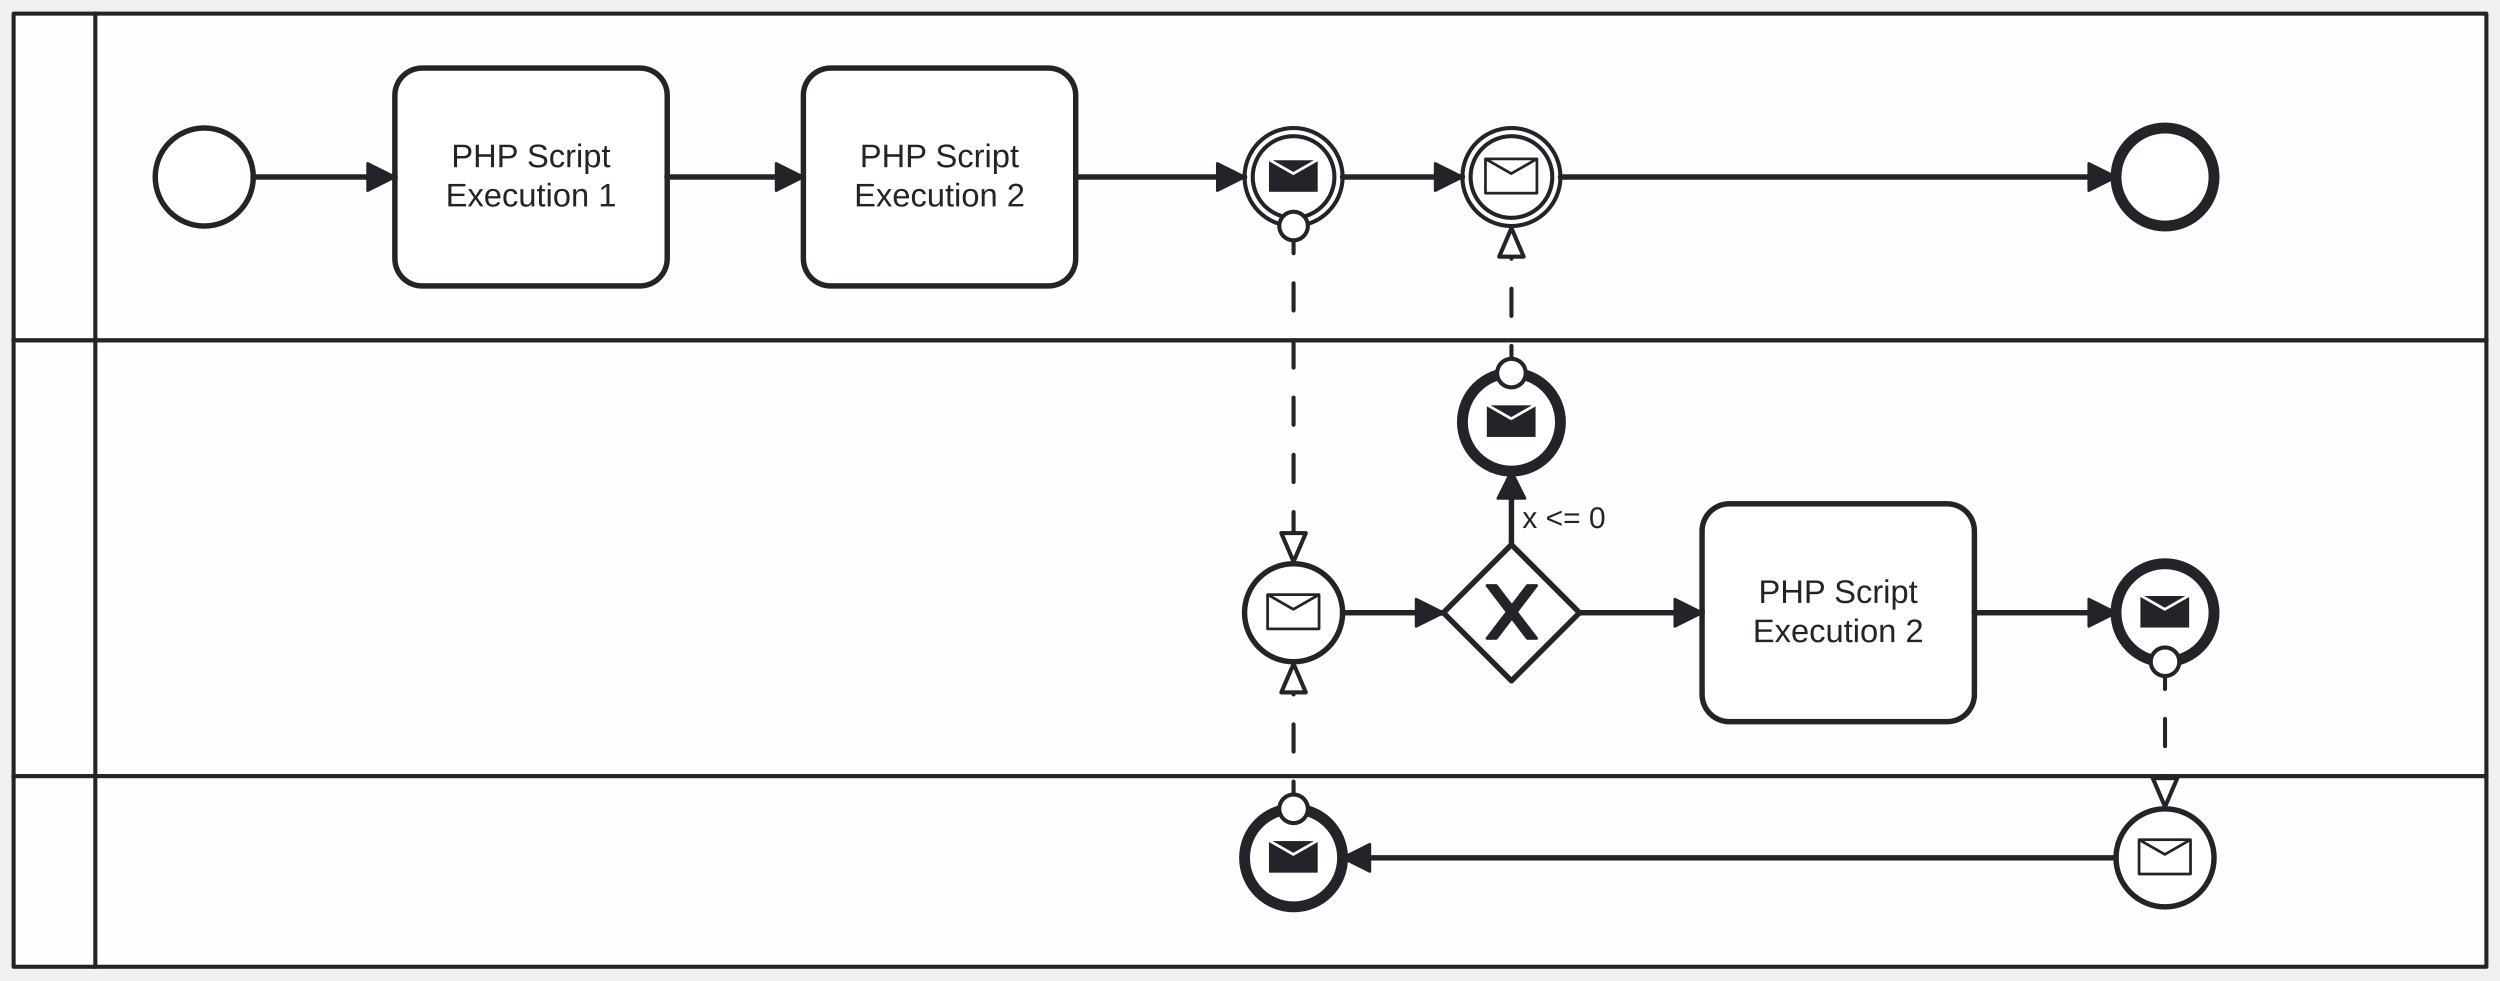
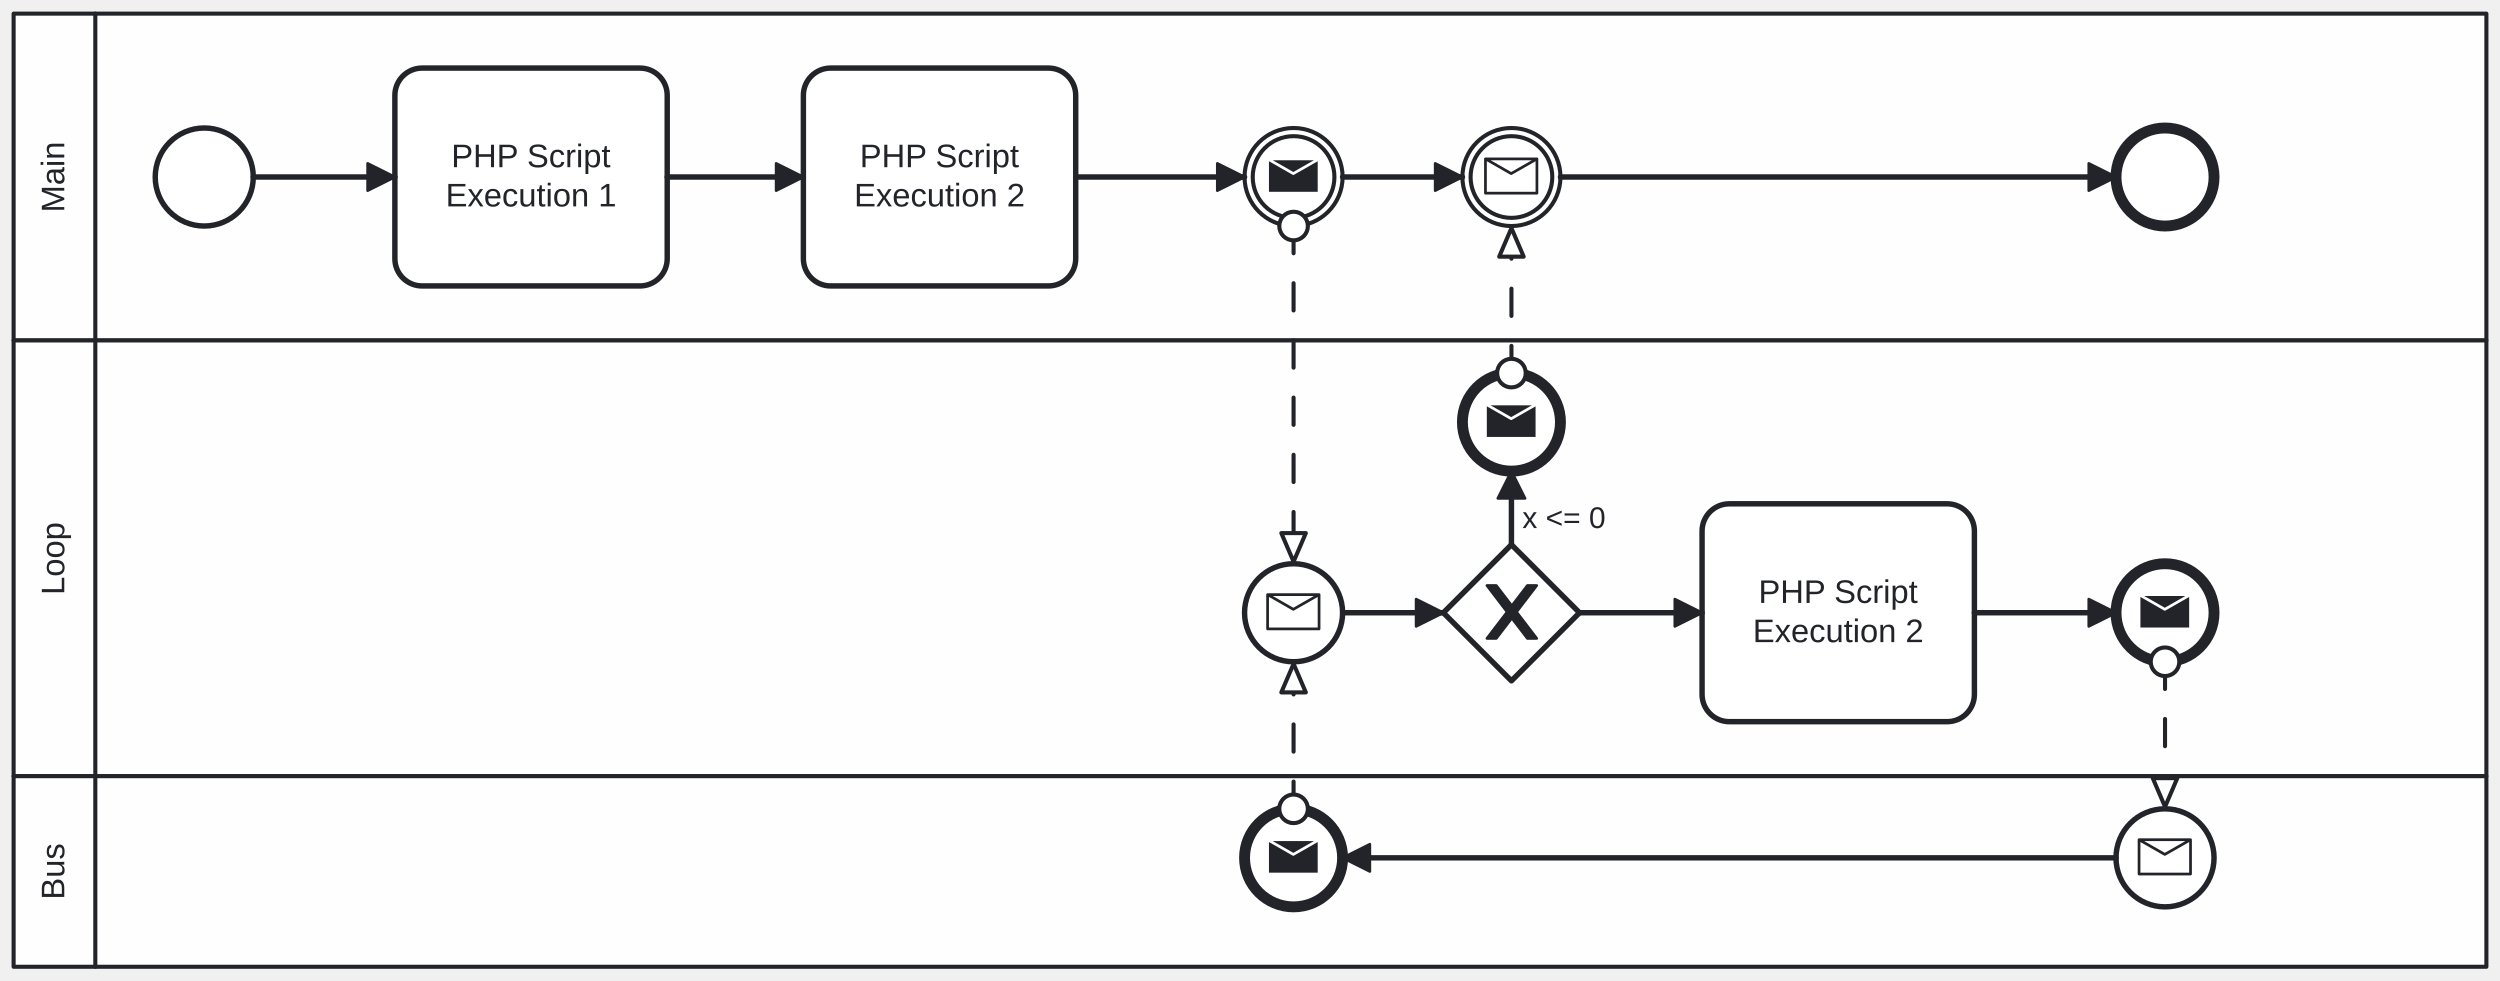
<svg xmlns="http://www.w3.org/2000/svg" width="918" height="360" viewBox="145 75 918 360" version="1.1">
  <defs>
    <pattern id="djs-grid-pattern-292388" width="10" height="10" patternUnits="userSpaceOnUse">
      <circle cx="0.5" cy="0.5" r="0.5" style="fill: rgb(204, 204, 204);" />
    </pattern>
  </defs>
  <g class="djs-group">
    <g class="djs-element djs-shape" data-element-id="Participant_1yxq618" style="display: block;" transform="matrix(1 0 0 1 150 80)">
      <g class="djs-visual">
        <rect x="0" y="0" width="908" height="120" rx="0" ry="0" style="stroke-linecap: round; stroke-linejoin: round; stroke: rgb(34, 36, 42); stroke-width: 1.5px; fill: white; fill-opacity: 0.95;" />
        <path style="fill: none; stroke-linecap: round; stroke-linejoin: round; stroke: rgb(34, 36, 42); stroke-width: 1.5px;" d="M30,0L30,120" />
        <text lineHeight="1.2" class="djs-label" style="font-family: Arial, sans-serif; font-size: 12px; font-weight: normal; fill: rgb(34, 36, 42);" transform="matrix(-1.83697e-16 -1 1 -1.83697e-16 0 120)">
-           <tspan x="60" y="18.6" />
+           <tspan x="46.991" y="18.6">Main</tspan>
        </text>
      </g>
      <rect x="-5" y="-5" rx="4" width="918" height="130" class="djs-outline" style="fill: none;" />
      <rect class="djs-hit djs-hit-no-move" x="0" y="0" width="908" height="120" style="fill: none; stroke-opacity: 0; stroke: white; stroke-width: 15px;" />
      <rect class="djs-hit djs-hit-click-stroke" x="0" y="0" width="908" height="120" style="fill: none; stroke-opacity: 0; stroke: white; stroke-width: 15px;" />
      <rect class="djs-hit djs-hit-all" x="0" y="0" width="30" height="120" style="fill: none; stroke-opacity: 0; stroke: white; stroke-width: 15px;" />
    </g>
    <g class="djs-children">
      <g class="djs-group">
        <g class="djs-element djs-shape" data-element-id="Event_0u7n7en" style="display: block;" transform="matrix(1 0 0 1 202 122)">
          <g class="djs-visual">
            <circle cx="18" cy="18" r="18" style="stroke-linecap: round; stroke-linejoin: round; stroke: rgb(34, 36, 42); stroke-width: 2px; fill: white; fill-opacity: 0.95;" />
          </g>
          <rect class="djs-hit djs-hit-all" x="0" y="0" width="36" height="36" style="fill: none; stroke-opacity: 0; stroke: white; stroke-width: 15px;" />
          <circle cx="18" cy="18" r="23" class="djs-outline" style="fill: none;" />
        </g>
      </g>
      <g class="djs-group">
        <g class="djs-element djs-shape" data-element-id="Activity_1lzzoqv" style="display: block;" transform="matrix(1 0 0 1 290 100)">
          <g class="djs-visual">
            <rect x="0" y="0" width="100" height="80" rx="10" ry="10" style="stroke-linecap: round; stroke-linejoin: round; stroke: rgb(34, 36, 42); stroke-width: 2px; fill: white; fill-opacity: 0.95;" />
            <text lineHeight="1.2" class="djs-label" style="font-family: Arial, sans-serif; font-size: 12px; font-weight: normal; fill: rgb(34, 36, 42);">
              <tspan x="20.72" y="36.4">PHP Script </tspan>
              <tspan x="18.643" y="50.8">Execution 1</tspan>
            </text>
          </g>
          <rect class="djs-hit djs-hit-all" x="0" y="0" width="100" height="80" style="fill: none; stroke-opacity: 0; stroke: white; stroke-width: 15px;" />
          <rect x="-5" y="-5" rx="14" width="110" height="90" class="djs-outline" style="fill: none;" />
        </g>
      </g>
      <g class="djs-group">
        <g class="djs-element djs-shape" data-element-id="Activity_0wkx0an" style="display: block;" transform="matrix(1 0 0 1 440 100)">
          <g class="djs-visual">
            <rect x="0" y="0" width="100" height="80" rx="10" ry="10" style="stroke-linecap: round; stroke-linejoin: round; stroke: rgb(34, 36, 42); stroke-width: 2px; fill: white; fill-opacity: 0.95;" />
            <text lineHeight="1.2" class="djs-label" style="font-family: Arial, sans-serif; font-size: 12px; font-weight: normal; fill: rgb(34, 36, 42);">
              <tspan x="20.72" y="36.4">PHP Script </tspan>
              <tspan x="18.643" y="50.8">Execution 2</tspan>
            </text>
          </g>
          <rect class="djs-hit djs-hit-all" x="0" y="0" width="100" height="80" style="fill: none; stroke-opacity: 0; stroke: white; stroke-width: 15px;" />
          <rect x="-5" y="-5" rx="14" width="110" height="90" class="djs-outline" style="fill: none;" />
        </g>
      </g>
      <g class="djs-group">
        <g class="djs-element djs-shape" data-element-id="Event_1o2q6cj" style="display: block;" transform="matrix(1 0 0 1 922 122)">
          <g class="djs-visual">
            <circle cx="18" cy="18" r="18" style="stroke-linecap: round; stroke-linejoin: round; stroke: rgb(34, 36, 42); stroke-width: 4px; fill: white; fill-opacity: 0.95;" />
          </g>
          <rect class="djs-hit djs-hit-all" x="0" y="0" width="36" height="36" style="fill: none; stroke-opacity: 0; stroke: white; stroke-width: 15px;" />
          <circle cx="18" cy="18" r="24" class="djs-outline" style="fill: none;" />
        </g>
      </g>
      <g class="djs-group">
        <g class="djs-element djs-shape" data-element-id="Event_18zz9ih" style="display: block;" transform="matrix(1 0 0 1 602 122)">
          <g class="djs-visual">
            <circle cx="18" cy="18" r="18" style="stroke-linecap: round; stroke-linejoin: round; stroke: rgb(34, 36, 42); stroke-width: 1.5px; fill: white; fill-opacity: 0.95;" />
            <circle cx="18" cy="18" r="15" style="stroke-linecap: round; stroke-linejoin: round; stroke: rgb(34, 36, 42); stroke-width: 1.5px; fill: none;" />
            <path d="m 8.46,11.34 l 0,12.6 l 18.9,0 l 0,-12.6 z l 9.45,5.4 l 9.45,-5.4" style="fill: rgb(34, 36, 42); stroke-linecap: round; stroke-linejoin: round; stroke: white; stroke-width: 1px;" />
          </g>
          <rect class="djs-hit djs-hit-all" x="0" y="0" width="36" height="36" style="fill: none; stroke-opacity: 0; stroke: white; stroke-width: 15px;" />
          <circle cx="18" cy="18" r="23" class="djs-outline" style="fill: none;" />
        </g>
      </g>
      <g class="djs-group">
        <g class="djs-element djs-shape" data-element-id="Event_14i70qp" style="display: block;" transform="matrix(1 0 0 1 682 122)">
          <g class="djs-visual">
            <circle cx="18" cy="18" r="18" style="stroke-linecap: round; stroke-linejoin: round; stroke: rgb(34, 36, 42); stroke-width: 1.5px; fill: white; fill-opacity: 0.95;" />
            <circle cx="18" cy="18" r="15" style="stroke-linecap: round; stroke-linejoin: round; stroke: rgb(34, 36, 42); stroke-width: 1.5px; fill: none;" />
            <path d="m 8.46,11.34 l 0,12.6 l 18.9,0 l 0,-12.6 z l 9.45,5.4 l 9.45,-5.4" style="fill: white; stroke-linecap: round; stroke-linejoin: round; stroke: rgb(34, 36, 42); stroke-width: 1px;" />
          </g>
          <rect class="djs-hit djs-hit-all" x="0" y="0" width="36" height="36" style="fill: none; stroke-opacity: 0; stroke: white; stroke-width: 15px;" />
          <circle cx="18" cy="18" r="23" class="djs-outline" style="fill: none;" />
        </g>
      </g>
      <g class="djs-group">
        <g class="djs-element djs-connection" data-element-id="Flow_016ebht" style="display: block;">
          <g class="djs-visual">
            <defs>
              <marker id="marker-bkdxvkgvv9vct495yygdej9l4" viewBox="0 0 20 20" refX="11" refY="10" markerWidth="10" markerHeight="10" orient="auto">
                <path d="M 1 5 L 11 10 L 1 15 Z" style="stroke-linecap: round; stroke-linejoin: round; stroke: rgb(34, 36, 42); stroke-width: 1px; fill: rgb(34, 36, 42);" />
              </marker>
            </defs>
            <path data-corner-radius="5" style="fill: none; stroke-linecap: round; stroke-linejoin: round; stroke: rgb(34, 36, 42); stroke-width: 2px; marker-end: url('#marker-bkdxvkgvv9vct495yygdej9l4');" d="M238,140L290,140" />
          </g>
          <path d="M238,140L290,140" class="djs-hit djs-hit-stroke" style="fill: none; stroke-opacity: 0; stroke: white; stroke-width: 15px;" />
          <rect x="233" y="135" rx="4" width="62" height="10" class="djs-outline" style="fill: none;" />
        </g>
      </g>
      <g class="djs-group">
        <g class="djs-element djs-connection" data-element-id="Flow_1nhzdxa" style="display: block;">
          <g class="djs-visual">
            <defs>
              <marker id="marker-9umzbb6l92cyd2uk48ze0yq5i" viewBox="0 0 20 20" refX="11" refY="10" markerWidth="10" markerHeight="10" orient="auto">
                <path d="M 1 5 L 11 10 L 1 15 Z" style="stroke-linecap: round; stroke-linejoin: round; stroke: rgb(34, 36, 42); stroke-width: 1px; fill: rgb(34, 36, 42);" />
              </marker>
            </defs>
            <path data-corner-radius="5" style="fill: none; stroke-linecap: round; stroke-linejoin: round; stroke: rgb(34, 36, 42); stroke-width: 2px; marker-end: url('#marker-9umzbb6l92cyd2uk48ze0yq5i');" d="M390,140L440,140" />
          </g>
          <path d="M390,140L440,140" class="djs-hit djs-hit-stroke" style="fill: none; stroke-opacity: 0; stroke: white; stroke-width: 15px;" />
          <rect x="385" y="135" rx="4" width="60" height="10" class="djs-outline" style="fill: none;" />
        </g>
      </g>
      <g class="djs-group">
        <g class="djs-element djs-connection" data-element-id="Flow_0x13paa" style="display: block;">
          <g class="djs-visual">
            <defs>
              <marker id="marker-b1e7dtl1yr3642ssbe4x19xym" viewBox="0 0 20 20" refX="11" refY="10" markerWidth="10" markerHeight="10" orient="auto">
                <path d="M 1 5 L 11 10 L 1 15 Z" style="stroke-linecap: round; stroke-linejoin: round; stroke: rgb(34, 36, 42); stroke-width: 1px; fill: rgb(34, 36, 42);" />
              </marker>
            </defs>
            <path data-corner-radius="5" style="fill: none; stroke-linecap: round; stroke-linejoin: round; stroke: rgb(34, 36, 42); stroke-width: 2px; marker-end: url('#marker-b1e7dtl1yr3642ssbe4x19xym');" d="M540,140L602,140" />
          </g>
          <path d="M540,140L602,140" class="djs-hit djs-hit-stroke" style="fill: none; stroke-opacity: 0; stroke: white; stroke-width: 15px;" />
          <rect x="535" y="135" rx="4" width="72" height="10" class="djs-outline" style="fill: none;" />
        </g>
      </g>
      <g class="djs-group">
        <g class="djs-element djs-connection" data-element-id="Flow_1lnromy" style="display: block;">
          <g class="djs-visual">
            <defs>
              <marker id="marker-70qkzsf89oxkf363qa4qfkbb7" viewBox="0 0 20 20" refX="11" refY="10" markerWidth="10" markerHeight="10" orient="auto">
                <path d="M 1 5 L 11 10 L 1 15 Z" style="stroke-linecap: round; stroke-linejoin: round; stroke: rgb(34, 36, 42); stroke-width: 1px; fill: rgb(34, 36, 42);" />
              </marker>
            </defs>
            <path data-corner-radius="5" style="fill: none; stroke-linecap: round; stroke-linejoin: round; stroke: rgb(34, 36, 42); stroke-width: 2px; marker-end: url('#marker-70qkzsf89oxkf363qa4qfkbb7');" d="M718,140L922,140" />
          </g>
          <path d="M718,140L922,140" class="djs-hit djs-hit-stroke" style="fill: none; stroke-opacity: 0; stroke: white; stroke-width: 15px;" />
          <rect x="713" y="135" rx="4" width="214" height="10" class="djs-outline" style="fill: none;" />
        </g>
      </g>
      <g class="djs-group">
        <g class="djs-element djs-connection" data-element-id="Flow_1abch8n" style="display: block;">
          <g class="djs-visual">
            <defs>
              <marker id="marker-758gdigu5dfnrmsv6sy3xznbo" viewBox="0 0 20 20" refX="11" refY="10" markerWidth="10" markerHeight="10" orient="auto">
                <path d="M 1 5 L 11 10 L 1 15 Z" style="stroke-linecap: round; stroke-linejoin: round; stroke: rgb(34, 36, 42); stroke-width: 1px; fill: rgb(34, 36, 42);" />
              </marker>
            </defs>
            <path data-corner-radius="5" style="fill: none; stroke-linecap: round; stroke-linejoin: round; stroke: rgb(34, 36, 42); stroke-width: 2px; marker-end: url('#marker-758gdigu5dfnrmsv6sy3xznbo');" d="M638,140L682,140" />
          </g>
          <path d="M638,140L682,140" class="djs-hit djs-hit-stroke" style="fill: none; stroke-opacity: 0; stroke: white; stroke-width: 15px;" />
          <rect x="633" y="135" rx="4" width="54" height="10" class="djs-outline" style="fill: none;" />
        </g>
      </g>
    </g>
  </g>
  <g class="djs-group">
    <g class="djs-element djs-shape" data-element-id="Participant_0yichap" style="display: block;" transform="matrix(1 0 0 1 150 200)">
      <g class="djs-visual">
        <rect x="0" y="0" width="908" height="160" rx="0" ry="0" style="stroke-linecap: round; stroke-linejoin: round; stroke: rgb(34, 36, 42); stroke-width: 1.5px; fill: white; fill-opacity: 0.95;" />
        <path style="fill: none; stroke-linecap: round; stroke-linejoin: round; stroke: rgb(34, 36, 42); stroke-width: 1.5px;" d="M30,0L30,160" />
        <text lineHeight="1.2" class="djs-label" style="font-family: Arial, sans-serif; font-size: 12px; font-weight: normal; fill: rgb(34, 36, 42);" transform="matrix(-1.83697e-16 -1 1 -1.83697e-16 0 160)">
-           <tspan x="80" y="18.6" />
+           <tspan x="66.561" y="18.6">Loop</tspan>
        </text>
      </g>
      <rect x="-5" y="-5" rx="4" width="918" height="170" class="djs-outline" style="fill: none;" />
      <rect class="djs-hit djs-hit-no-move" x="0" y="0" width="908" height="160" style="fill: none; stroke-opacity: 0; stroke: white; stroke-width: 15px;" />
      <rect class="djs-hit djs-hit-click-stroke" x="0" y="0" width="908" height="160" style="fill: none; stroke-opacity: 0; stroke: white; stroke-width: 15px;" />
      <rect class="djs-hit djs-hit-all" x="0" y="0" width="30" height="160" style="fill: none; stroke-opacity: 0; stroke: white; stroke-width: 15px;" />
    </g>
    <g class="djs-children">
      <g class="djs-group">
        <g class="djs-element djs-shape" data-element-id="Activity_1bwfi0l" style="display: block;" transform="matrix(1 0 0 1 770 260)">
          <g class="djs-visual">
            <rect x="0" y="0" width="100" height="80" rx="10" ry="10" style="stroke-linecap: round; stroke-linejoin: round; stroke: rgb(34, 36, 42); stroke-width: 2px; fill: white; fill-opacity: 0.95;" />
            <text lineHeight="1.2" class="djs-label" style="font-family: Arial, sans-serif; font-size: 12px; font-weight: normal; fill: rgb(34, 36, 42);">
              <tspan x="20.72" y="36.4">PHP Script </tspan>
              <tspan x="18.643" y="50.8">Execution 2</tspan>
            </text>
          </g>
          <rect class="djs-hit djs-hit-all" x="0" y="0" width="100" height="80" style="fill: none; stroke-opacity: 0; stroke: white; stroke-width: 15px;" />
          <rect x="-5" y="-5" rx="14" width="110" height="90" class="djs-outline" style="fill: none;" />
        </g>
      </g>
      <g class="djs-group">
        <g class="djs-element djs-shape" data-element-id="Gateway_0vzlyoo" style="display: block;" transform="matrix(1 0 0 1 675 275)">
          <g class="djs-visual">
            <polygon points="25,0 50,25 25,50 0,25" style="stroke-linecap: round; stroke-linejoin: round; stroke: rgb(34, 36, 42); stroke-width: 2px; fill: white; fill-opacity: 0.95;" />
            <path d="m 16,15 7.429,9.714 -7.429,9.714 3.429,0 5.714,-7.464 5.714,7.464 3.429,0 -7.429,-9.714 7.429,-9.714 -3.429,0 -5.714,7.464 -5.714,-7.464 -3.429,0 z" style="fill: rgb(34, 36, 42); stroke-linecap: round; stroke-linejoin: round; stroke: rgb(34, 36, 42); stroke-width: 1px;" />
          </g>
          <rect class="djs-hit djs-hit-all" x="0" y="0" width="50" height="50" style="fill: none; stroke-opacity: 0; stroke: white; stroke-width: 15px;" />
          <rect x="2" y="2" rx="4" width="46" height="46" class="djs-outline" style="transform-box: fill-box; transform: rotate(45deg); transform-origin: center center; fill: none;" />
        </g>
      </g>
      <g class="djs-group">
        <g class="djs-element djs-shape" data-element-id="Event_09sg4tv" style="display: block;" transform="matrix(1 0 0 1 602 282)">
          <g class="djs-visual">
            <circle cx="18" cy="18" r="18" style="stroke-linecap: round; stroke-linejoin: round; stroke: rgb(34, 36, 42); stroke-width: 2px; fill: white; fill-opacity: 0.95;" />
            <path d="m 8.46,11.34 l 0,12.6 l 18.9,0 l 0,-12.6 z l 9.45,5.4 l 9.45,-5.4" style="fill: white; stroke-linecap: round; stroke-linejoin: round; stroke: rgb(34, 36, 42); stroke-width: 1px;" />
          </g>
          <rect class="djs-hit djs-hit-all" x="0" y="0" width="36" height="36" style="fill: none; stroke-opacity: 0; stroke: white; stroke-width: 15px;" />
          <circle cx="18" cy="18" r="23" class="djs-outline" style="fill: none;" />
        </g>
      </g>
      <g class="djs-group">
        <g class="djs-element djs-shape" data-element-id="Event_0nhrnvm" style="display: block;" transform="matrix(1 0 0 1 682 212)">
          <g class="djs-visual">
            <circle cx="18" cy="18" r="18" style="stroke-linecap: round; stroke-linejoin: round; stroke: rgb(34, 36, 42); stroke-width: 4px; fill: white; fill-opacity: 0.95;" />
            <path d="m 8.46,11.34 l 0,12.6 l 18.9,0 l 0,-12.6 z l 9.45,5.4 l 9.45,-5.4" style="fill: rgb(34, 36, 42); stroke-linecap: round; stroke-linejoin: round; stroke: white; stroke-width: 1px;" />
          </g>
          <rect class="djs-hit djs-hit-all" x="0" y="0" width="36" height="36" style="fill: none; stroke-opacity: 0; stroke: white; stroke-width: 15px;" />
          <circle cx="18" cy="18" r="24" class="djs-outline" style="fill: none;" />
        </g>
      </g>
      <g class="djs-group">
        <g class="djs-element djs-shape" data-element-id="Event_0b3cnty" style="display: block;" transform="matrix(1 0 0 1 922 282)">
          <g class="djs-visual">
            <circle cx="18" cy="18" r="18" style="stroke-linecap: round; stroke-linejoin: round; stroke: rgb(34, 36, 42); stroke-width: 4px; fill: white; fill-opacity: 0.95;" />
            <path d="m 8.46,11.34 l 0,12.6 l 18.9,0 l 0,-12.6 z l 9.45,5.4 l 9.45,-5.4" style="fill: rgb(34, 36, 42); stroke-linecap: round; stroke-linejoin: round; stroke: white; stroke-width: 1px;" />
          </g>
          <rect class="djs-hit djs-hit-all" x="0" y="0" width="36" height="36" style="fill: none; stroke-opacity: 0; stroke: white; stroke-width: 15px;" />
          <circle cx="18" cy="18" r="24" class="djs-outline" style="fill: none;" />
        </g>
      </g>
      <g class="djs-group">
        <g class="djs-element djs-connection" data-element-id="Flow_0on3n9z" style="display: block;">
          <g class="djs-visual">
            <defs>
              <marker id="marker-688kl6rm5npybjkor08wxhhaq" viewBox="0 0 20 20" refX="11" refY="10" markerWidth="10" markerHeight="10" orient="auto">
                <path d="M 1 5 L 11 10 L 1 15 Z" style="stroke-linecap: round; stroke-linejoin: round; stroke: rgb(34, 36, 42); stroke-width: 1px; fill: rgb(34, 36, 42);" />
              </marker>
            </defs>
            <path data-corner-radius="5" style="fill: none; stroke-linecap: round; stroke-linejoin: round; stroke: rgb(34, 36, 42); stroke-width: 2px; marker-end: url('#marker-688kl6rm5npybjkor08wxhhaq');" d="M725,300L770,300" />
          </g>
          <path d="M725,300L770,300" class="djs-hit djs-hit-stroke" style="fill: none; stroke-opacity: 0; stroke: white; stroke-width: 15px;" />
          <rect x="720" y="295" rx="4" width="55" height="10" class="djs-outline" style="fill: none;" />
        </g>
      </g>
      <g class="djs-group">
        <g class="djs-element djs-connection" data-element-id="Flow_12jz7hy" style="display: block;">
          <g class="djs-visual">
            <defs>
              <marker id="marker-dj5exmgujtdxbt3fefj999ovi" viewBox="0 0 20 20" refX="11" refY="10" markerWidth="10" markerHeight="10" orient="auto">
                <path d="M 1 5 L 11 10 L 1 15 Z" style="stroke-linecap: round; stroke-linejoin: round; stroke: rgb(34, 36, 42); stroke-width: 1px; fill: rgb(34, 36, 42);" />
              </marker>
            </defs>
            <path data-corner-radius="5" style="fill: none; stroke-linecap: round; stroke-linejoin: round; stroke: rgb(34, 36, 42); stroke-width: 2px; marker-end: url('#marker-dj5exmgujtdxbt3fefj999ovi');" d="M870,300L922,300" />
          </g>
          <path d="M870,300L922,300" class="djs-hit djs-hit-stroke" style="fill: none; stroke-opacity: 0; stroke: white; stroke-width: 15px;" />
          <rect x="865" y="295" rx="4" width="62" height="10" class="djs-outline" style="fill: none;" />
        </g>
      </g>
      <g class="djs-group">
        <g class="djs-element djs-connection" data-element-id="Flow_0brktr5" style="display: block;">
          <g class="djs-visual">
            <defs>
              <marker id="marker-6rx59lp545vmdf8sqwhb7w5vg" viewBox="0 0 20 20" refX="11" refY="10" markerWidth="10" markerHeight="10" orient="auto">
                <path d="M 1 5 L 11 10 L 1 15 Z" style="stroke-linecap: round; stroke-linejoin: round; stroke: rgb(34, 36, 42); stroke-width: 1px; fill: rgb(34, 36, 42);" />
              </marker>
            </defs>
            <path data-corner-radius="5" style="fill: none; stroke-linecap: round; stroke-linejoin: round; stroke: rgb(34, 36, 42); stroke-width: 2px; marker-end: url('#marker-6rx59lp545vmdf8sqwhb7w5vg');" d="M638,300L675,300" />
          </g>
          <path d="M638,300L675,300" class="djs-hit djs-hit-stroke" style="fill: none; stroke-opacity: 0; stroke: white; stroke-width: 15px;" />
          <rect x="633" y="295" rx="4" width="47" height="10" class="djs-outline" style="fill: none;" />
        </g>
      </g>
      <g class="djs-group">
        <g class="djs-element djs-connection" data-element-id="Flow_01abvz5" style="display: block;">
          <g class="djs-visual">
            <defs>
              <marker id="marker-8fig7ka3u4mpnfenv4dqi4go2" viewBox="0 0 20 20" refX="11" refY="10" markerWidth="10" markerHeight="10" orient="auto">
                <path d="M 1 5 L 11 10 L 1 15 Z" style="stroke-linecap: round; stroke-linejoin: round; stroke: rgb(34, 36, 42); stroke-width: 1px; fill: rgb(34, 36, 42);" />
              </marker>
            </defs>
            <path data-corner-radius="5" style="fill: none; stroke-linecap: round; stroke-linejoin: round; stroke: rgb(34, 36, 42); stroke-width: 2px; marker-end: url('#marker-8fig7ka3u4mpnfenv4dqi4go2');" d="M700,275L700,248" />
          </g>
          <path d="M700,275L700,248" class="djs-hit djs-hit-stroke" style="fill: none; stroke-opacity: 0; stroke: white; stroke-width: 15px;" />
          <rect x="695" y="243" rx="4" width="10" height="37" class="djs-outline" style="fill: none;" />
        </g>
      </g>
    </g>
  </g>
  <g class="djs-group">
    <g class="djs-element djs-shape" data-element-id="Participant_0lxabm6" style="display: block;" transform="matrix(1 0 0 1 150 360)">
      <g class="djs-visual">
        <rect x="0" y="0" width="908" height="70" rx="0" ry="0" style="stroke-linecap: round; stroke-linejoin: round; stroke: rgb(34, 36, 42); stroke-width: 1.5px; fill: white; fill-opacity: 0.95;" />
        <path style="fill: none; stroke-linecap: round; stroke-linejoin: round; stroke: rgb(34, 36, 42); stroke-width: 1.5px;" d="M30,0L30,70" />
        <text lineHeight="1.2" class="djs-label" style="font-family: Arial, sans-serif; font-size: 12px; font-weight: normal; fill: rgb(34, 36, 42);" transform="matrix(-1.83697e-16 -1 1 -1.83697e-16 0 70)">
-           <tspan x="35" y="18.6" />
+           <tspan x="24.661" y="18.6">Bus</tspan>
        </text>
      </g>
      <rect x="-5" y="-5" rx="4" width="918" height="80" class="djs-outline" style="fill: none;" />
      <rect class="djs-hit djs-hit-no-move" x="0" y="0" width="908" height="70" style="fill: none; stroke-opacity: 0; stroke: white; stroke-width: 15px;" />
      <rect class="djs-hit djs-hit-click-stroke" x="0" y="0" width="908" height="70" style="fill: none; stroke-opacity: 0; stroke: white; stroke-width: 15px;" />
      <rect class="djs-hit djs-hit-all" x="0" y="0" width="30" height="70" style="fill: none; stroke-opacity: 0; stroke: white; stroke-width: 15px;" />
    </g>
    <g class="djs-children">
      <g class="djs-group">
        <g class="djs-element djs-shape" data-element-id="Event_0ouph0c" style="display: block;" transform="matrix(1 0 0 1 922 372)">
          <g class="djs-visual">
            <circle cx="18" cy="18" r="18" style="stroke-linecap: round; stroke-linejoin: round; stroke: rgb(34, 36, 42); stroke-width: 2px; fill: white; fill-opacity: 0.95;" />
            <path d="m 8.46,11.34 l 0,12.6 l 18.9,0 l 0,-12.6 z l 9.45,5.4 l 9.45,-5.4" style="fill: white; stroke-linecap: round; stroke-linejoin: round; stroke: rgb(34, 36, 42); stroke-width: 1px;" />
          </g>
          <rect class="djs-hit djs-hit-all" x="0" y="0" width="36" height="36" style="fill: none; stroke-opacity: 0; stroke: white; stroke-width: 15px;" />
          <circle cx="18" cy="18" r="23" class="djs-outline" style="fill: none;" />
        </g>
      </g>
      <g class="djs-group">
        <g class="djs-element djs-shape" data-element-id="Event_1shob6u" style="display: block;" transform="matrix(1 0 0 1 602 372)">
          <g class="djs-visual">
            <circle cx="18" cy="18" r="18" style="stroke-linecap: round; stroke-linejoin: round; stroke: rgb(34, 36, 42); stroke-width: 4px; fill: white; fill-opacity: 0.95;" />
            <path d="m 8.46,11.34 l 0,12.6 l 18.9,0 l 0,-12.6 z l 9.45,5.4 l 9.45,-5.4" style="fill: rgb(34, 36, 42); stroke-linecap: round; stroke-linejoin: round; stroke: white; stroke-width: 1px;" />
          </g>
          <rect class="djs-hit djs-hit-all" x="0" y="0" width="36" height="36" style="fill: none; stroke-opacity: 0; stroke: white; stroke-width: 15px;" />
          <circle cx="18" cy="18" r="24" class="djs-outline" style="fill: none;" />
        </g>
      </g>
      <g class="djs-group">
        <g class="djs-element djs-connection" data-element-id="Flow_1v5fhzz" style="display: block;">
          <g class="djs-visual">
            <defs>
              <marker id="marker-cgt4u1pd5c0qg1zpp5xdrx3ac" viewBox="0 0 20 20" refX="11" refY="10" markerWidth="10" markerHeight="10" orient="auto">
                <path d="M 1 5 L 11 10 L 1 15 Z" style="stroke-linecap: round; stroke-linejoin: round; stroke: rgb(34, 36, 42); stroke-width: 1px; fill: rgb(34, 36, 42);" />
              </marker>
            </defs>
            <path data-corner-radius="5" style="fill: none; stroke-linecap: round; stroke-linejoin: round; stroke: rgb(34, 36, 42); stroke-width: 2px; marker-end: url('#marker-cgt4u1pd5c0qg1zpp5xdrx3ac');" d="M922,390L638,390" />
          </g>
          <path d="M922,390L638,390" class="djs-hit djs-hit-stroke" style="fill: none; stroke-opacity: 0; stroke: white; stroke-width: 15px;" />
          <rect x="633" y="385" rx="4" width="294" height="10" class="djs-outline" style="fill: none;" />
        </g>
      </g>
    </g>
  </g>
  <g class="djs-group">
    <g class="djs-element djs-shape" data-element-id="Flow_01abvz5_label" style="display: block;" transform="matrix(1 0 0 1 704 259)">
      <g class="djs-visual">
        <text lineHeight="1.2" class="djs-label" style="font-family: Arial, sans-serif; font-size: 11px; font-weight: normal; fill: rgb(34, 36, 42);">
          <tspan x="0" y="9.9">x &lt;= 0</tspan>
        </text>
      </g>
      <rect class="djs-hit djs-hit-all" x="0" y="0" width="31" height="14" style="fill: none; stroke-opacity: 0; stroke: white; stroke-width: 15px;" />
      <rect x="-5" y="-5" rx="4" width="41" height="24" class="djs-outline" style="fill: none;" />
    </g>
  </g>
  <g class="djs-group">
    <g class="djs-element djs-connection" data-element-id="Flow_0308jf5" style="display: block;">
      <g class="djs-visual">
        <defs>
          <marker id="marker-5snmf7kzj21tks4fvocr7qtex" viewBox="0 0 20 20" refX="8.5" refY="5" markerWidth="20" markerHeight="20" orient="auto">
            <path d="m 1 5 l 0 -3 l 7 3 l -7 3 z" style="stroke-linecap: round; stroke-linejoin: round; stroke: rgb(34, 36, 42); stroke-width: 1px; fill: white; stroke-dasharray: 10000, 1;" />
          </marker>
          <marker id="marker-4i9py0ba795urik3om8pgbz15" viewBox="0 0 20 20" refX="6" refY="6" markerWidth="20" markerHeight="20" orient="auto">
            <circle cx="6" cy="6" r="3.5" style="stroke-linecap: round; stroke-linejoin: round; stroke: rgb(34, 36, 42); stroke-width: 1px; fill: white; stroke-dasharray: 10000, 1;" />
          </marker>
        </defs>
        <path data-corner-radius="5" style="fill: none; stroke-linecap: round; stroke-linejoin: round; stroke: rgb(34, 36, 42); stroke-width: 1.5px; marker-end: url('#marker-5snmf7kzj21tks4fvocr7qtex'); marker-start: url('#marker-4i9py0ba795urik3om8pgbz15'); stroke-dasharray: 10, 11;" d="M620,158L620,282" />
      </g>
      <path d="M620,158L620,282" class="djs-hit djs-hit-stroke" style="fill: none; stroke-opacity: 0; stroke: white; stroke-width: 15px;" />
      <rect x="615" y="153" rx="4" width="10" height="134" class="djs-outline" style="fill: none;" />
    </g>
  </g>
  <g class="djs-group">
    <g class="djs-element djs-connection" data-element-id="Flow_1o4mc32" style="display: block;">
      <g class="djs-visual">
        <defs>
          <marker id="marker-648su2mpy1ul110v46p55entp" viewBox="0 0 20 20" refX="8.5" refY="5" markerWidth="20" markerHeight="20" orient="auto">
            <path d="m 1 5 l 0 -3 l 7 3 l -7 3 z" style="stroke-linecap: round; stroke-linejoin: round; stroke: rgb(34, 36, 42); stroke-width: 1px; fill: white; stroke-dasharray: 10000, 1;" />
          </marker>
          <marker id="marker-24hhfjykweev7bbapfbvtmqgk" viewBox="0 0 20 20" refX="6" refY="6" markerWidth="20" markerHeight="20" orient="auto">
            <circle cx="6" cy="6" r="3.5" style="stroke-linecap: round; stroke-linejoin: round; stroke: rgb(34, 36, 42); stroke-width: 1px; fill: white; stroke-dasharray: 10000, 1;" />
          </marker>
        </defs>
        <path data-corner-radius="5" style="fill: none; stroke-linecap: round; stroke-linejoin: round; stroke: rgb(34, 36, 42); stroke-width: 1.5px; marker-end: url('#marker-648su2mpy1ul110v46p55entp'); marker-start: url('#marker-24hhfjykweev7bbapfbvtmqgk'); stroke-dasharray: 10, 11;" d="M700,212L700,158" />
      </g>
      <path d="M700,212L700,158" class="djs-hit djs-hit-stroke" style="fill: none; stroke-opacity: 0; stroke: white; stroke-width: 15px;" />
      <rect x="695" y="153" rx="4" width="10" height="64" class="djs-outline" style="fill: none;" />
    </g>
  </g>
  <g class="djs-group">
    <g class="djs-element djs-connection" data-element-id="Flow_05ibiud" style="display: block;">
      <g class="djs-visual">
        <defs>
          <marker id="marker-dmo07mdi2ev0ktd4iuzzjd8kv" viewBox="0 0 20 20" refX="8.5" refY="5" markerWidth="20" markerHeight="20" orient="auto">
            <path d="m 1 5 l 0 -3 l 7 3 l -7 3 z" style="stroke-linecap: round; stroke-linejoin: round; stroke: rgb(34, 36, 42); stroke-width: 1px; fill: white; stroke-dasharray: 10000, 1;" />
          </marker>
          <marker id="marker-864cvw6ydy09juwz86ngkxstw" viewBox="0 0 20 20" refX="6" refY="6" markerWidth="20" markerHeight="20" orient="auto">
            <circle cx="6" cy="6" r="3.5" style="stroke-linecap: round; stroke-linejoin: round; stroke: rgb(34, 36, 42); stroke-width: 1px; fill: white; stroke-dasharray: 10000, 1;" />
          </marker>
        </defs>
        <path data-corner-radius="5" style="fill: none; stroke-linecap: round; stroke-linejoin: round; stroke: rgb(34, 36, 42); stroke-width: 1.5px; marker-end: url('#marker-dmo07mdi2ev0ktd4iuzzjd8kv'); marker-start: url('#marker-864cvw6ydy09juwz86ngkxstw'); stroke-dasharray: 10, 11;" d="M620,372L620,318" />
      </g>
      <path d="M620,372L620,318" class="djs-hit djs-hit-stroke" style="fill: none; stroke-opacity: 0; stroke: white; stroke-width: 15px;" />
      <rect x="615" y="313" rx="4" width="10" height="64" class="djs-outline" style="fill: none;" />
    </g>
  </g>
  <g class="djs-group">
    <g class="djs-element djs-connection" data-element-id="Flow_0n6lqez" style="display: block;">
      <g class="djs-visual">
        <defs>
          <marker id="marker-c9brsju0pzdnlrnrg070ipbrp" viewBox="0 0 20 20" refX="8.5" refY="5" markerWidth="20" markerHeight="20" orient="auto">
            <path d="m 1 5 l 0 -3 l 7 3 l -7 3 z" style="stroke-linecap: round; stroke-linejoin: round; stroke: rgb(34, 36, 42); stroke-width: 1px; fill: white; stroke-dasharray: 10000, 1;" />
          </marker>
          <marker id="marker-cs664p8w2ht73p1kjo5y6r1k2" viewBox="0 0 20 20" refX="6" refY="6" markerWidth="20" markerHeight="20" orient="auto">
            <circle cx="6" cy="6" r="3.5" style="stroke-linecap: round; stroke-linejoin: round; stroke: rgb(34, 36, 42); stroke-width: 1px; fill: white; stroke-dasharray: 10000, 1;" />
          </marker>
        </defs>
        <path data-corner-radius="5" style="fill: none; stroke-linecap: round; stroke-linejoin: round; stroke: rgb(34, 36, 42); stroke-width: 1.5px; marker-end: url('#marker-c9brsju0pzdnlrnrg070ipbrp'); marker-start: url('#marker-cs664p8w2ht73p1kjo5y6r1k2'); stroke-dasharray: 10, 11;" d="M940,318L940,372" />
      </g>
      <path d="M940,318L940,372" class="djs-hit djs-hit-stroke" style="fill: none; stroke-opacity: 0; stroke: white; stroke-width: 15px;" />
      <rect x="935" y="313" rx="4" width="10" height="64" class="djs-outline" style="fill: none;" />
    </g>
  </g>
</svg>
